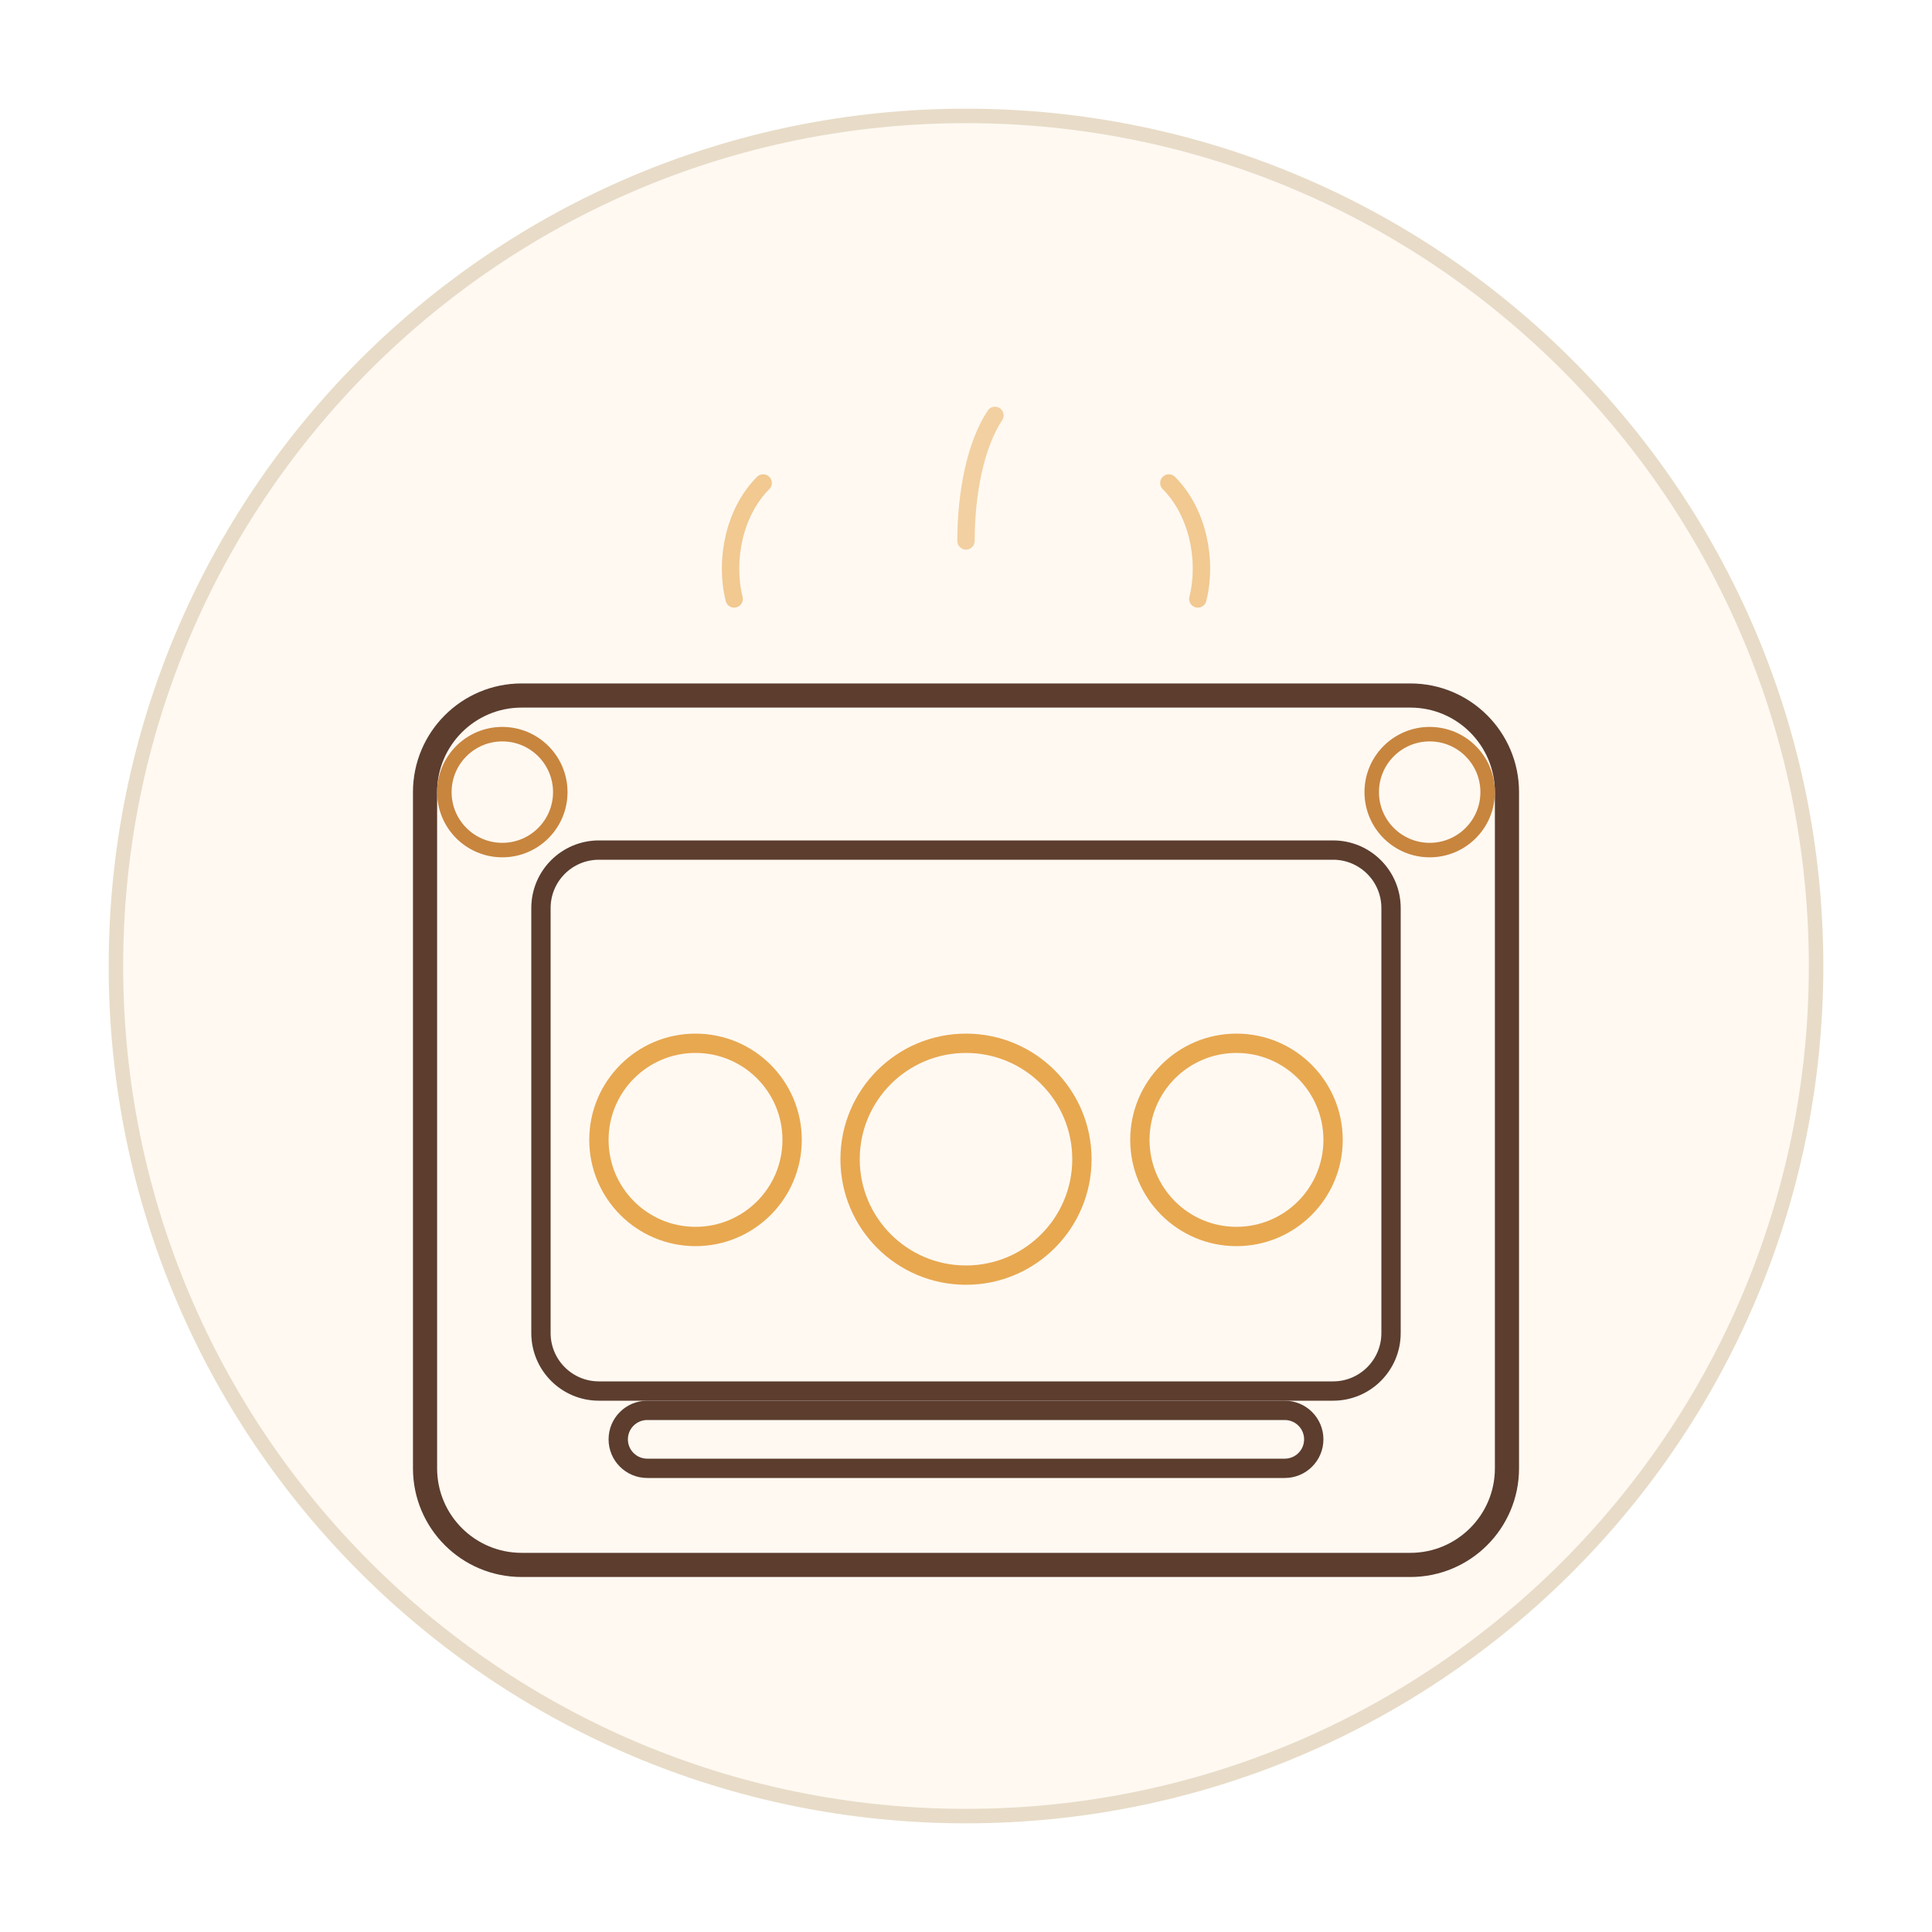
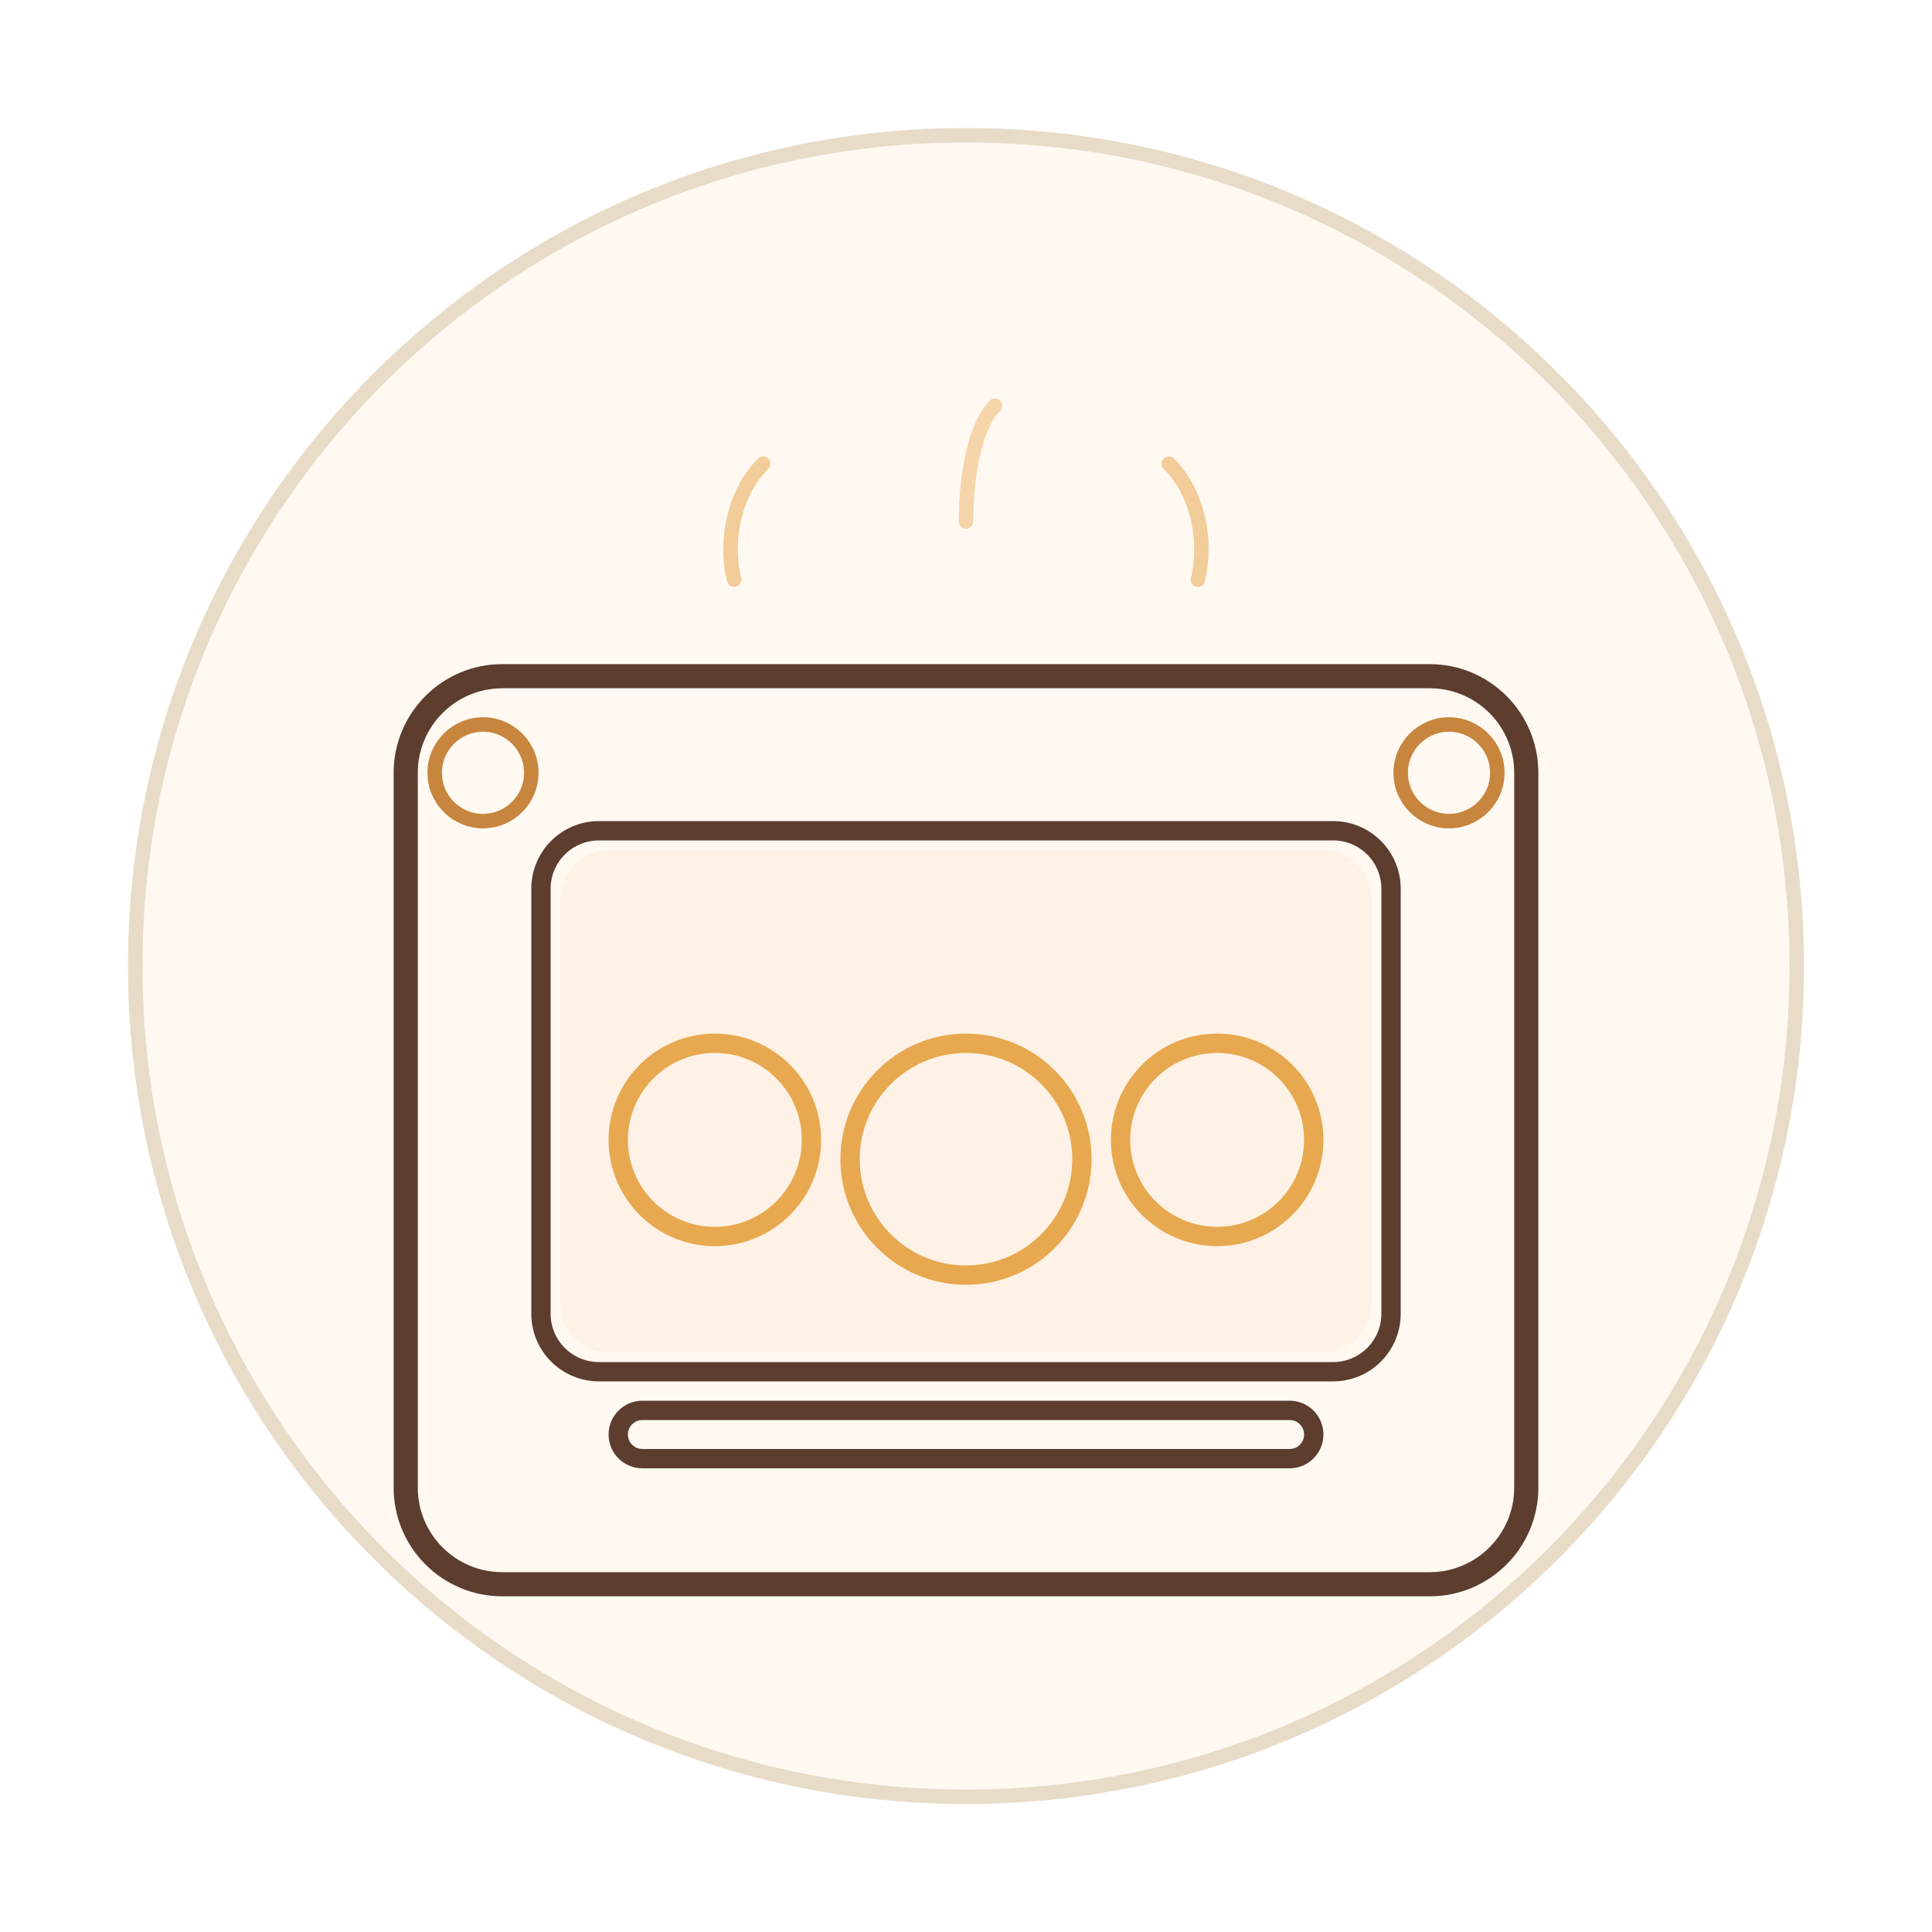
<svg xmlns="http://www.w3.org/2000/svg" width="200" height="200" viewBox="0 0 200 200">
-   <circle cx="100" cy="100" r="88" fill="#FFF9F2" stroke="#E8DCC8" stroke-width="1.5" />
-   <rect x="44" y="72" width="112" height="90" rx="10" fill="none" stroke="#5C3D2E" stroke-width="2.5" />
-   <rect x="56" y="88" width="88" height="56" rx="6" fill="none" stroke="#5C3D2E" stroke-width="2" />
-   <circle cx="72" cy="118" r="10" fill="none" stroke="#E8A850" stroke-width="2" />
+   <circle cx="100" cy="100" r="86" fill="#FFF9F2" stroke="#E8DCC8" stroke-width="1.5" />
+   <rect x="42" y="70" width="116" height="94" rx="10" fill="none" stroke="#5C3D2E" stroke-width="2.5" />
+   <rect x="56" y="86" width="88" height="56" rx="6" fill="none" stroke="#5C3D2E" stroke-width="2" />
+   <rect x="58" y="88" width="84" height="52" rx="5" fill="#E8A850" opacity="0.08" />
+   <circle cx="74" cy="118" r="10" fill="none" stroke="#E8A850" stroke-width="2" />
  <circle cx="100" cy="120" r="12" fill="none" stroke="#E8A850" stroke-width="2" />
-   <circle cx="128" cy="118" r="10" fill="none" stroke="#E8A850" stroke-width="2" />
-   <rect x="64" y="146" width="72" height="6" rx="3" fill="none" stroke="#5C3D2E" stroke-width="2" />
-   <path d="M76 62c-1-4 0-9 3-12" fill="none" stroke="#E8A850" stroke-width="1.8" stroke-linecap="round" opacity="0.6" />
-   <path d="M100 56c0-5 1-10 3-13" fill="none" stroke="#E8A850" stroke-width="1.8" stroke-linecap="round" opacity="0.5" />
-   <path d="M124 62c1-4 0-9-3-12" fill="none" stroke="#E8A850" stroke-width="1.8" stroke-linecap="round" opacity="0.6" />
-   <circle cx="52" cy="82" r="6" fill="none" stroke="#C8853E" stroke-width="1.5" />
-   <circle cx="148" cy="82" r="6" fill="none" stroke="#C8853E" stroke-width="1.5" />
+   <circle cx="126" cy="118" r="10" fill="none" stroke="#E8A850" stroke-width="2" />
+   <rect x="64" y="146" width="72" height="5" rx="2.5" fill="none" stroke="#5C3D2E" stroke-width="2" />
+   <path d="M76 60c-1-4 0-9 3-12" fill="none" stroke="#E8A850" stroke-width="1.5" stroke-linecap="round" opacity="0.55" />
+   <path d="M100 54c0-5 1-10 3-12" fill="none" stroke="#E8A850" stroke-width="1.5" stroke-linecap="round" opacity="0.45" />
+   <path d="M124 60c1-4 0-9-3-12" fill="none" stroke="#E8A850" stroke-width="1.5" stroke-linecap="round" opacity="0.55" />
+   <circle cx="50" cy="80" r="5" fill="none" stroke="#C8853E" stroke-width="1.5" />
+   <circle cx="150" cy="80" r="5" fill="none" stroke="#C8853E" stroke-width="1.5" />
</svg>
